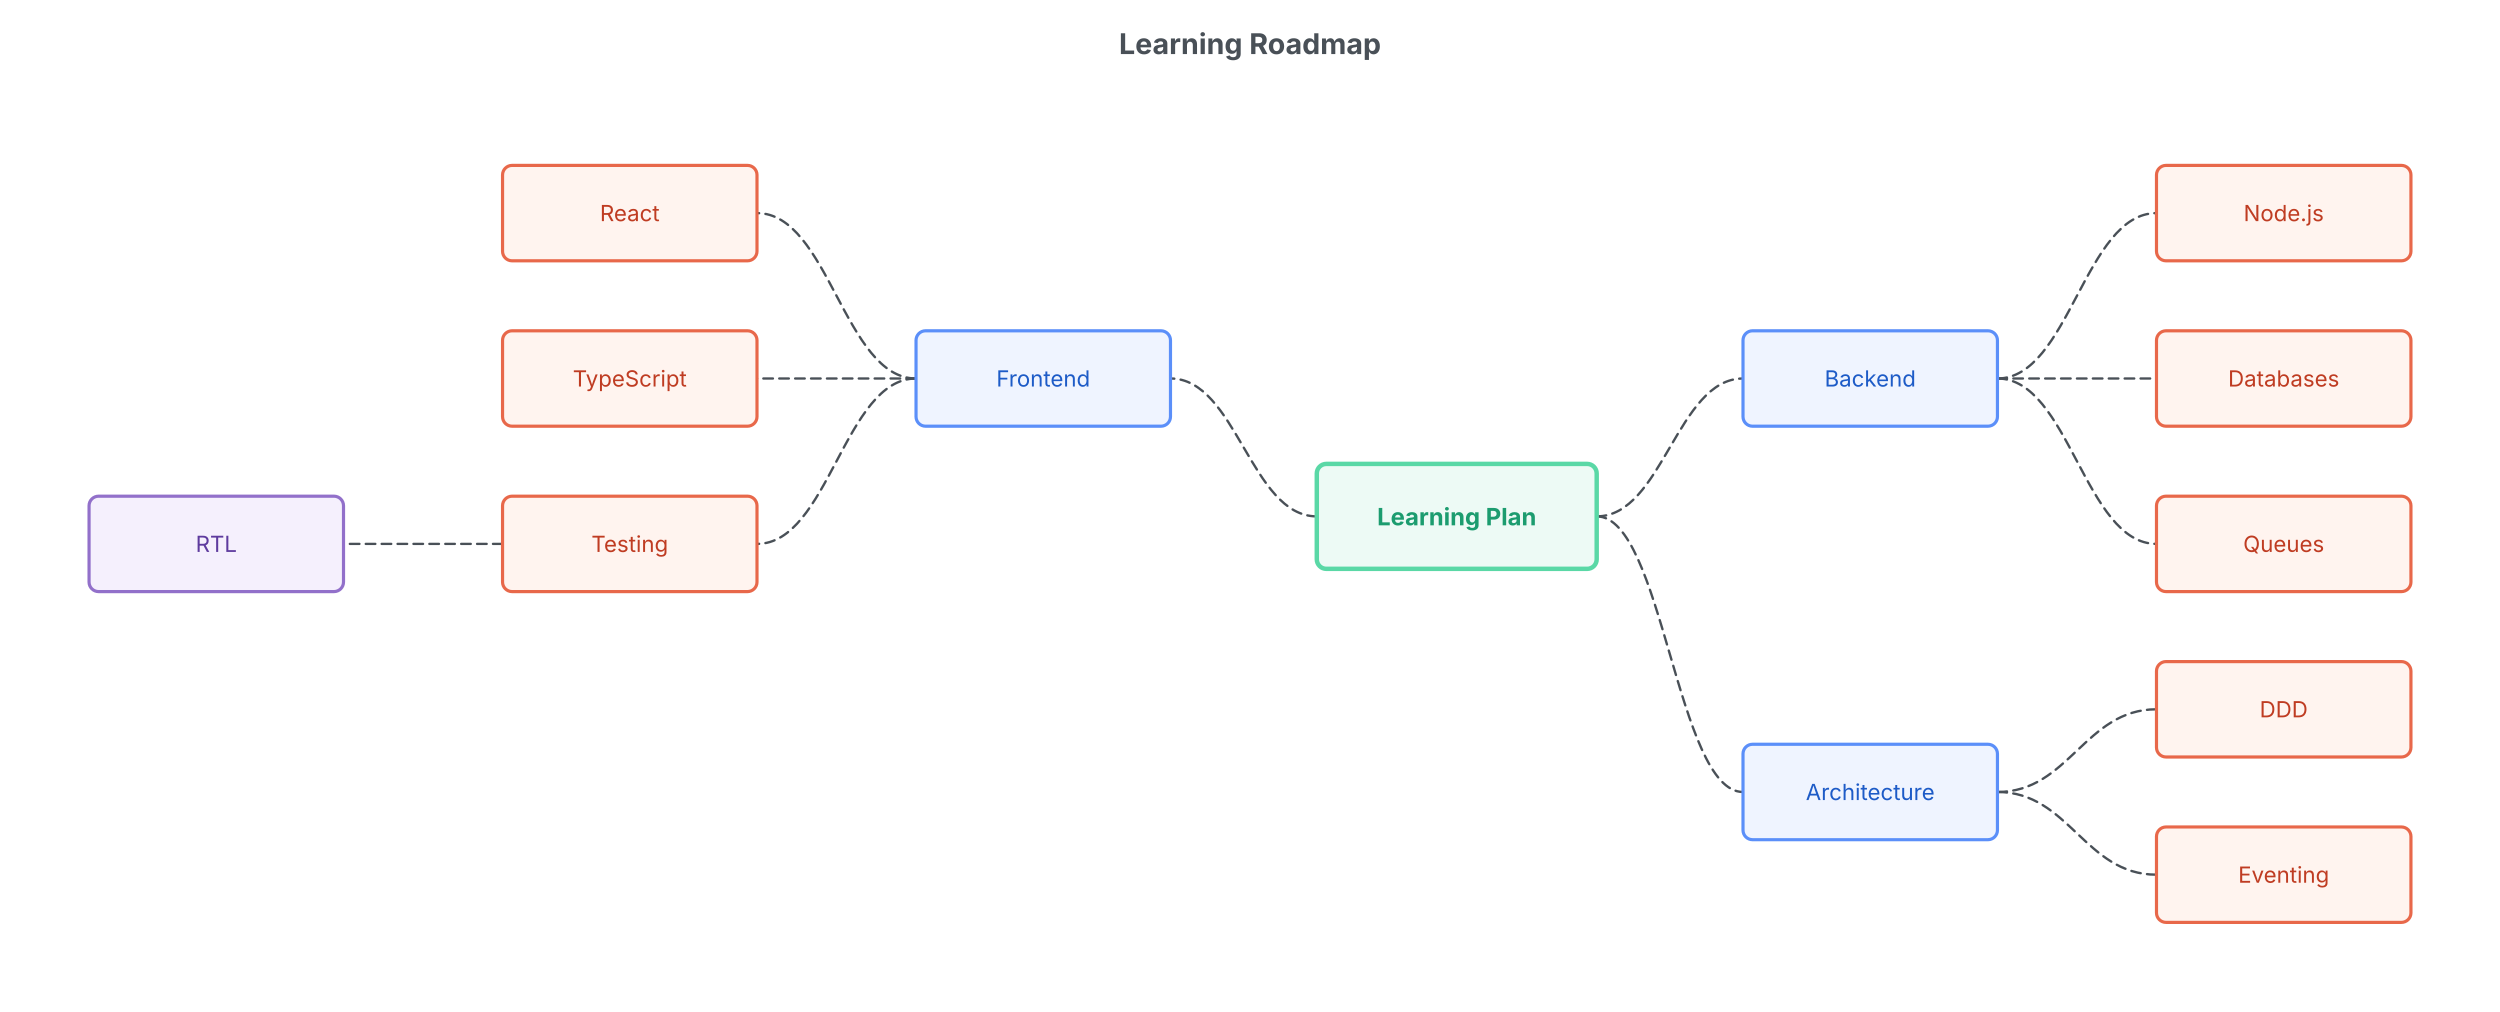
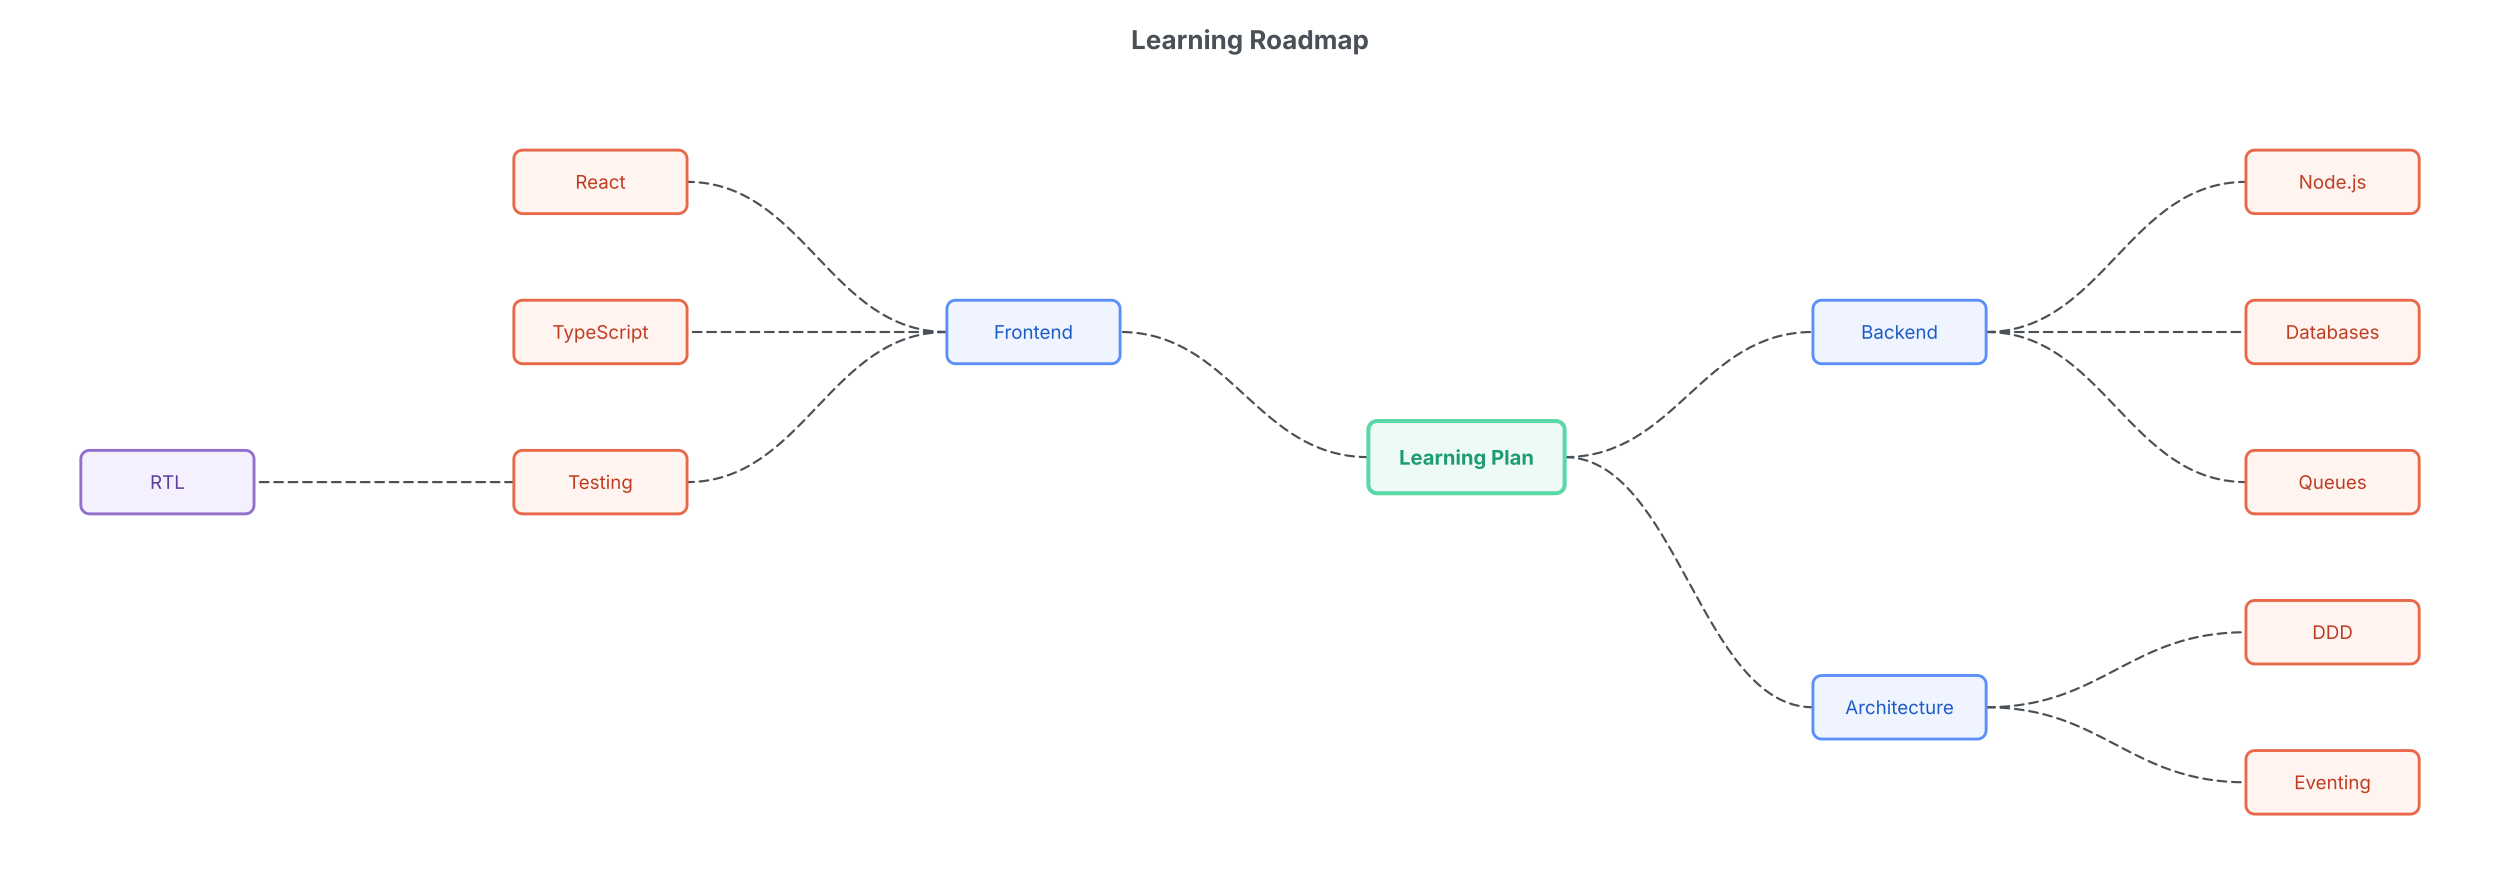
- <svg xmlns="http://www.w3.org/2000/svg" width="1572" height="636" viewBox="-916 -134 1572 636">
-   <text x="-130" y="-100" text-anchor="middle" font-family="Inter, system-ui, -apple-system, sans-serif" font-size="18" font-weight="700" fill="#495057">Learning Roadmap</text>
+ <svg xmlns="http://www.w3.org/2000/svg" width="1732" height="620" viewBox="-1016 -126 1732 620">
+   <text x="-150" y="-92" text-anchor="middle" font-family="Inter, system-ui, -apple-system, sans-serif" font-size="18" font-weight="700" fill="#495057">Learning Roadmap</text>
  <g class="mindmap">
-     <path d="M-88,190.7 C-129.4,190.7 -138.6,104 -180,104" fill="none" stroke="#495057" stroke-width="1.5" stroke-linecap="round" stroke-dasharray="6,4">
+     <path d="M-68,190.7 C-145.4,190.7 -162.6,104 -240,104" fill="none" stroke="#495057" stroke-width="1.5" stroke-linecap="round" stroke-dasharray="6,4">
      <animate attributeName="stroke-dashoffset" from="0" to="-20" dur="0.8s" repeatCount="indefinite" />
    </path>
-     <path d="M88,190.7 C129.4,190.7 138.6,104 180,104" fill="none" stroke="#495057" stroke-width="1.5" stroke-linecap="round" stroke-dasharray="6,4">
+     <path d="M68,190.7 C145.4,190.7 162.6,104 240,104" fill="none" stroke="#495057" stroke-width="1.5" stroke-linecap="round" stroke-dasharray="6,4">
      <animate attributeName="stroke-dashoffset" from="0" to="-20" dur="0.8s" repeatCount="indefinite" />
    </path>
-     <path d="M88,190.7 C129.4,190.7 138.6,364 180,364" fill="none" stroke="#495057" stroke-width="1.5" stroke-linecap="round" stroke-dasharray="6,4">
+     <path d="M68,190.7 C145.4,190.7 162.6,364 240,364" fill="none" stroke="#495057" stroke-width="1.5" stroke-linecap="round" stroke-dasharray="6,4">
      <animate attributeName="stroke-dashoffset" from="0" to="-20" dur="0.8s" repeatCount="indefinite" />
    </path>
-     <path d="M-340,104 C-385,104 -395,0 -440,0" fill="none" stroke="#495057" stroke-width="1.5" stroke-linecap="round" stroke-dasharray="6,4">
+     <path d="M-360,104 C-441,104 -459,0 -540,0" fill="none" stroke="#495057" stroke-width="1.5" stroke-linecap="round" stroke-dasharray="6,4">
      <animate attributeName="stroke-dashoffset" from="0" to="-20" dur="0.8s" repeatCount="indefinite" />
    </path>
-     <path d="M-340,104 C-385,104 -395,104 -440,104" fill="none" stroke="#495057" stroke-width="1.5" stroke-linecap="round" stroke-dasharray="6,4">
+     <path d="M-360,104 C-441,104 -459,104 -540,104" fill="none" stroke="#495057" stroke-width="1.5" stroke-linecap="round" stroke-dasharray="6,4">
      <animate attributeName="stroke-dashoffset" from="0" to="-20" dur="0.8s" repeatCount="indefinite" />
    </path>
-     <path d="M-340,104 C-385,104 -395,208 -440,208" fill="none" stroke="#495057" stroke-width="1.5" stroke-linecap="round" stroke-dasharray="6,4">
+     <path d="M-360,104 C-441,104 -459,208 -540,208" fill="none" stroke="#495057" stroke-width="1.5" stroke-linecap="round" stroke-dasharray="6,4">
      <animate attributeName="stroke-dashoffset" from="0" to="-20" dur="0.8s" repeatCount="indefinite" />
    </path>
-     <path d="M-600,208 C-645,208 -655,208 -700,208" fill="none" stroke="#495057" stroke-width="1.5" stroke-linecap="round" stroke-dasharray="6,4">
+     <path d="M-660,208 C-741,208 -759,208 -840,208" fill="none" stroke="#495057" stroke-width="1.5" stroke-linecap="round" stroke-dasharray="6,4">
      <animate attributeName="stroke-dashoffset" from="0" to="-20" dur="0.8s" repeatCount="indefinite" />
    </path>
-     <path d="M340,104 C385,104 395,0 440,0" fill="none" stroke="#495057" stroke-width="1.5" stroke-linecap="round" stroke-dasharray="6,4">
+     <path d="M360,104 C441,104 459,0 540,0" fill="none" stroke="#495057" stroke-width="1.5" stroke-linecap="round" stroke-dasharray="6,4">
      <animate attributeName="stroke-dashoffset" from="0" to="-20" dur="0.8s" repeatCount="indefinite" />
    </path>
-     <path d="M340,104 C385,104 395,104 440,104" fill="none" stroke="#495057" stroke-width="1.5" stroke-linecap="round" stroke-dasharray="6,4">
+     <path d="M360,104 C441,104 459,104 540,104" fill="none" stroke="#495057" stroke-width="1.5" stroke-linecap="round" stroke-dasharray="6,4">
      <animate attributeName="stroke-dashoffset" from="0" to="-20" dur="0.8s" repeatCount="indefinite" />
    </path>
-     <path d="M340,104 C385,104 395,208 440,208" fill="none" stroke="#495057" stroke-width="1.5" stroke-linecap="round" stroke-dasharray="6,4">
+     <path d="M360,104 C441,104 459,208 540,208" fill="none" stroke="#495057" stroke-width="1.5" stroke-linecap="round" stroke-dasharray="6,4">
      <animate attributeName="stroke-dashoffset" from="0" to="-20" dur="0.8s" repeatCount="indefinite" />
    </path>
-     <path d="M340,364 C385,364 395,312 440,312" fill="none" stroke="#495057" stroke-width="1.5" stroke-linecap="round" stroke-dasharray="6,4">
+     <path d="M360,364 C441,364 459,312 540,312" fill="none" stroke="#495057" stroke-width="1.5" stroke-linecap="round" stroke-dasharray="6,4">
      <animate attributeName="stroke-dashoffset" from="0" to="-20" dur="0.8s" repeatCount="indefinite" />
    </path>
-     <path d="M340,364 C385,364 395,416 440,416" fill="none" stroke="#495057" stroke-width="1.5" stroke-linecap="round" stroke-dasharray="6,4">
+     <path d="M360,364 C441,364 459,416 540,416" fill="none" stroke="#495057" stroke-width="1.5" stroke-linecap="round" stroke-dasharray="6,4">
      <animate attributeName="stroke-dashoffset" from="0" to="-20" dur="0.8s" repeatCount="indefinite" />
    </path>
    <g class="node node-terminal" data-id="root">
-       <rect x="-88" y="157.7" width="176" height="66" rx="6" ry="6" fill="#edfaf5" stroke="#5ad8a6" stroke-width="2.8" />
-       <text x="0" y="190.7" text-anchor="middle" dominant-baseline="middle" font-family="Inter, system-ui, -apple-system, sans-serif" font-size="15" font-weight="700" fill="#1c9c6f">Learning Plan</text>
+       <rect x="-68" y="165.7" width="136" height="50" rx="6" ry="6" fill="#edfaf5" stroke="#5ad8a6" stroke-width="2.8" />
+       <text x="0" y="190.7" text-anchor="middle" dominant-baseline="middle" font-family="Inter, system-ui, -apple-system, sans-serif" font-size="14" font-weight="700" fill="#1c9c6f">Learning Plan</text>
    </g>
    <g class="node node-process" data-id="frontend">
-       <rect x="-340" y="74" width="160" height="60" rx="6" ry="6" fill="#eff4ff" stroke="#5b8ff9" stroke-width="2" />
-       <text x="-260" y="104" text-anchor="middle" dominant-baseline="middle" font-family="Inter, system-ui, -apple-system, sans-serif" font-size="14" fill="#1d5bc7">Frontend</text>
+       <rect x="-360" y="82" width="120" height="44" rx="6" ry="6" fill="#eff4ff" stroke="#5b8ff9" stroke-width="2" />
+       <text x="-300" y="104" text-anchor="middle" dominant-baseline="middle" font-family="Inter, system-ui, -apple-system, sans-serif" font-size="13" fill="#1d5bc7">Frontend</text>
    </g>
    <g class="node node-process" data-id="backend">
-       <rect x="180" y="74" width="160" height="60" rx="6" ry="6" fill="#eff4ff" stroke="#5b8ff9" stroke-width="2" />
-       <text x="260" y="104" text-anchor="middle" dominant-baseline="middle" font-family="Inter, system-ui, -apple-system, sans-serif" font-size="14" fill="#1d5bc7">Backend</text>
+       <rect x="240" y="82" width="120" height="44" rx="6" ry="6" fill="#eff4ff" stroke="#5b8ff9" stroke-width="2" />
+       <text x="300" y="104" text-anchor="middle" dominant-baseline="middle" font-family="Inter, system-ui, -apple-system, sans-serif" font-size="13" fill="#1d5bc7">Backend</text>
    </g>
    <g class="node node-process" data-id="architecture">
-       <rect x="180" y="334" width="160" height="60" rx="6" ry="6" fill="#eff4ff" stroke="#5b8ff9" stroke-width="2" />
-       <text x="260" y="364" text-anchor="middle" dominant-baseline="middle" font-family="Inter, system-ui, -apple-system, sans-serif" font-size="14" fill="#1d5bc7">Architecture</text>
+       <rect x="240" y="342" width="120" height="44" rx="6" ry="6" fill="#eff4ff" stroke="#5b8ff9" stroke-width="2" />
+       <text x="300" y="364" text-anchor="middle" dominant-baseline="middle" font-family="Inter, system-ui, -apple-system, sans-serif" font-size="13" fill="#1d5bc7">Architecture</text>
    </g>
    <g class="node node-decision" data-id="react">
-       <rect x="-600" y="-30" width="160" height="60" rx="6" ry="6" fill="#fff4ef" stroke="#e8684a" stroke-width="2" />
-       <text x="-520" y="0" text-anchor="middle" dominant-baseline="middle" font-family="Inter, system-ui, -apple-system, sans-serif" font-size="14" fill="#bf3c22">React</text>
+       <rect x="-660" y="-22" width="120" height="44" rx="6" ry="6" fill="#fff4ef" stroke="#e8684a" stroke-width="2" />
+       <text x="-600" y="0" text-anchor="middle" dominant-baseline="middle" font-family="Inter, system-ui, -apple-system, sans-serif" font-size="13" fill="#bf3c22">React</text>
    </g>
    <g class="node node-decision" data-id="ts">
-       <rect x="-600" y="74" width="160" height="60" rx="6" ry="6" fill="#fff4ef" stroke="#e8684a" stroke-width="2" />
-       <text x="-520" y="104" text-anchor="middle" dominant-baseline="middle" font-family="Inter, system-ui, -apple-system, sans-serif" font-size="14" fill="#bf3c22">TypeScript</text>
+       <rect x="-660" y="82" width="120" height="44" rx="6" ry="6" fill="#fff4ef" stroke="#e8684a" stroke-width="2" />
+       <text x="-600" y="104" text-anchor="middle" dominant-baseline="middle" font-family="Inter, system-ui, -apple-system, sans-serif" font-size="13" fill="#bf3c22">TypeScript</text>
    </g>
    <g class="node node-decision" data-id="testing">
-       <rect x="-600" y="178" width="160" height="60" rx="6" ry="6" fill="#fff4ef" stroke="#e8684a" stroke-width="2" />
-       <text x="-520" y="208" text-anchor="middle" dominant-baseline="middle" font-family="Inter, system-ui, -apple-system, sans-serif" font-size="14" fill="#bf3c22">Testing</text>
+       <rect x="-660" y="186" width="120" height="44" rx="6" ry="6" fill="#fff4ef" stroke="#e8684a" stroke-width="2" />
+       <text x="-600" y="208" text-anchor="middle" dominant-baseline="middle" font-family="Inter, system-ui, -apple-system, sans-serif" font-size="13" fill="#bf3c22">Testing</text>
    </g>
    <g class="node node-io" data-id="rtl">
-       <rect x="-860" y="178" width="160" height="60" rx="6" ry="6" fill="#f5f0fd" stroke="#9270ca" stroke-width="2" />
-       <text x="-780" y="208" text-anchor="middle" dominant-baseline="middle" font-family="Inter, system-ui, -apple-system, sans-serif" font-size="14" fill="#5e3b9e">RTL</text>
+       <rect x="-960" y="186" width="120" height="44" rx="6" ry="6" fill="#f5f0fd" stroke="#9270ca" stroke-width="2" />
+       <text x="-900" y="208" text-anchor="middle" dominant-baseline="middle" font-family="Inter, system-ui, -apple-system, sans-serif" font-size="13" fill="#5e3b9e">RTL</text>
    </g>
    <g class="node node-decision" data-id="node">
-       <rect x="440" y="-30" width="160" height="60" rx="6" ry="6" fill="#fff4ef" stroke="#e8684a" stroke-width="2" />
-       <text x="520" y="0" text-anchor="middle" dominant-baseline="middle" font-family="Inter, system-ui, -apple-system, sans-serif" font-size="14" fill="#bf3c22">Node.js</text>
+       <rect x="540" y="-22" width="120" height="44" rx="6" ry="6" fill="#fff4ef" stroke="#e8684a" stroke-width="2" />
+       <text x="600" y="0" text-anchor="middle" dominant-baseline="middle" font-family="Inter, system-ui, -apple-system, sans-serif" font-size="13" fill="#bf3c22">Node.js</text>
    </g>
    <g class="node node-decision" data-id="db">
-       <rect x="440" y="74" width="160" height="60" rx="6" ry="6" fill="#fff4ef" stroke="#e8684a" stroke-width="2" />
-       <text x="520" y="104" text-anchor="middle" dominant-baseline="middle" font-family="Inter, system-ui, -apple-system, sans-serif" font-size="14" fill="#bf3c22">Databases</text>
+       <rect x="540" y="82" width="120" height="44" rx="6" ry="6" fill="#fff4ef" stroke="#e8684a" stroke-width="2" />
+       <text x="600" y="104" text-anchor="middle" dominant-baseline="middle" font-family="Inter, system-ui, -apple-system, sans-serif" font-size="13" fill="#bf3c22">Databases</text>
    </g>
    <g class="node node-decision" data-id="queues">
-       <rect x="440" y="178" width="160" height="60" rx="6" ry="6" fill="#fff4ef" stroke="#e8684a" stroke-width="2" />
-       <text x="520" y="208" text-anchor="middle" dominant-baseline="middle" font-family="Inter, system-ui, -apple-system, sans-serif" font-size="14" fill="#bf3c22">Queues</text>
+       <rect x="540" y="186" width="120" height="44" rx="6" ry="6" fill="#fff4ef" stroke="#e8684a" stroke-width="2" />
+       <text x="600" y="208" text-anchor="middle" dominant-baseline="middle" font-family="Inter, system-ui, -apple-system, sans-serif" font-size="13" fill="#bf3c22">Queues</text>
    </g>
    <g class="node node-decision" data-id="ddd">
-       <rect x="440" y="282" width="160" height="60" rx="6" ry="6" fill="#fff4ef" stroke="#e8684a" stroke-width="2" />
-       <text x="520" y="312" text-anchor="middle" dominant-baseline="middle" font-family="Inter, system-ui, -apple-system, sans-serif" font-size="14" fill="#bf3c22">DDD</text>
+       <rect x="540" y="290" width="120" height="44" rx="6" ry="6" fill="#fff4ef" stroke="#e8684a" stroke-width="2" />
+       <text x="600" y="312" text-anchor="middle" dominant-baseline="middle" font-family="Inter, system-ui, -apple-system, sans-serif" font-size="13" fill="#bf3c22">DDD</text>
    </g>
    <g class="node node-decision" data-id="eventing">
-       <rect x="440" y="386" width="160" height="60" rx="6" ry="6" fill="#fff4ef" stroke="#e8684a" stroke-width="2" />
-       <text x="520" y="416" text-anchor="middle" dominant-baseline="middle" font-family="Inter, system-ui, -apple-system, sans-serif" font-size="14" fill="#bf3c22">Eventing</text>
+       <rect x="540" y="394" width="120" height="44" rx="6" ry="6" fill="#fff4ef" stroke="#e8684a" stroke-width="2" />
+       <text x="600" y="416" text-anchor="middle" dominant-baseline="middle" font-family="Inter, system-ui, -apple-system, sans-serif" font-size="13" fill="#bf3c22">Eventing</text>
    </g>
  </g>
</svg>
